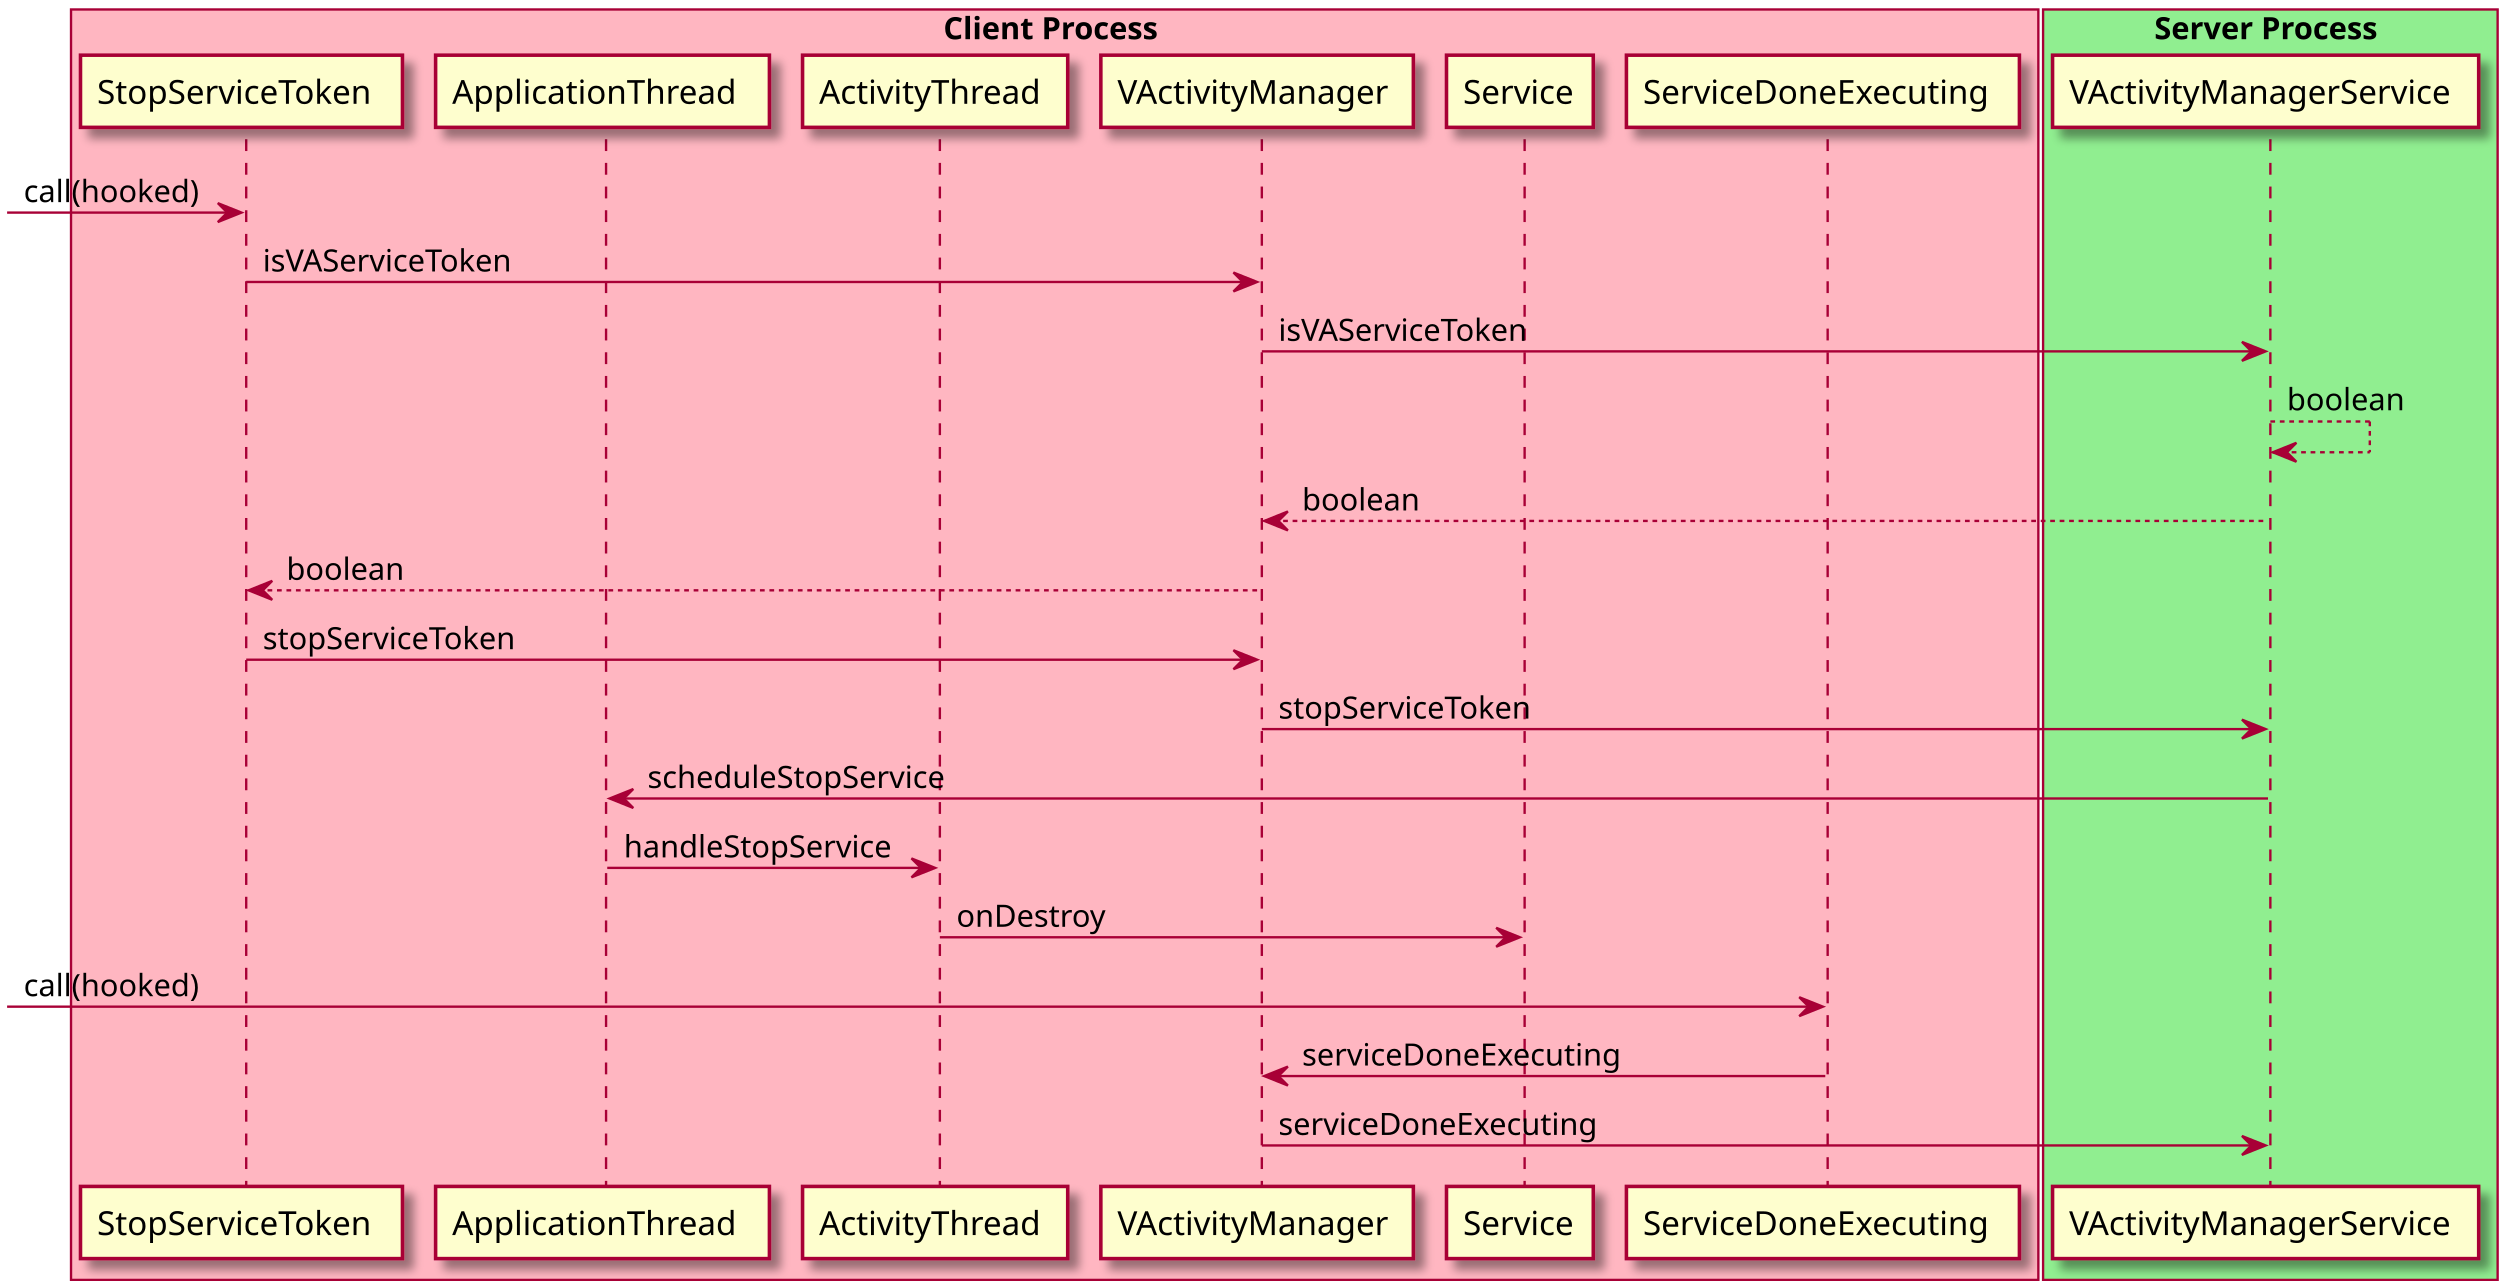
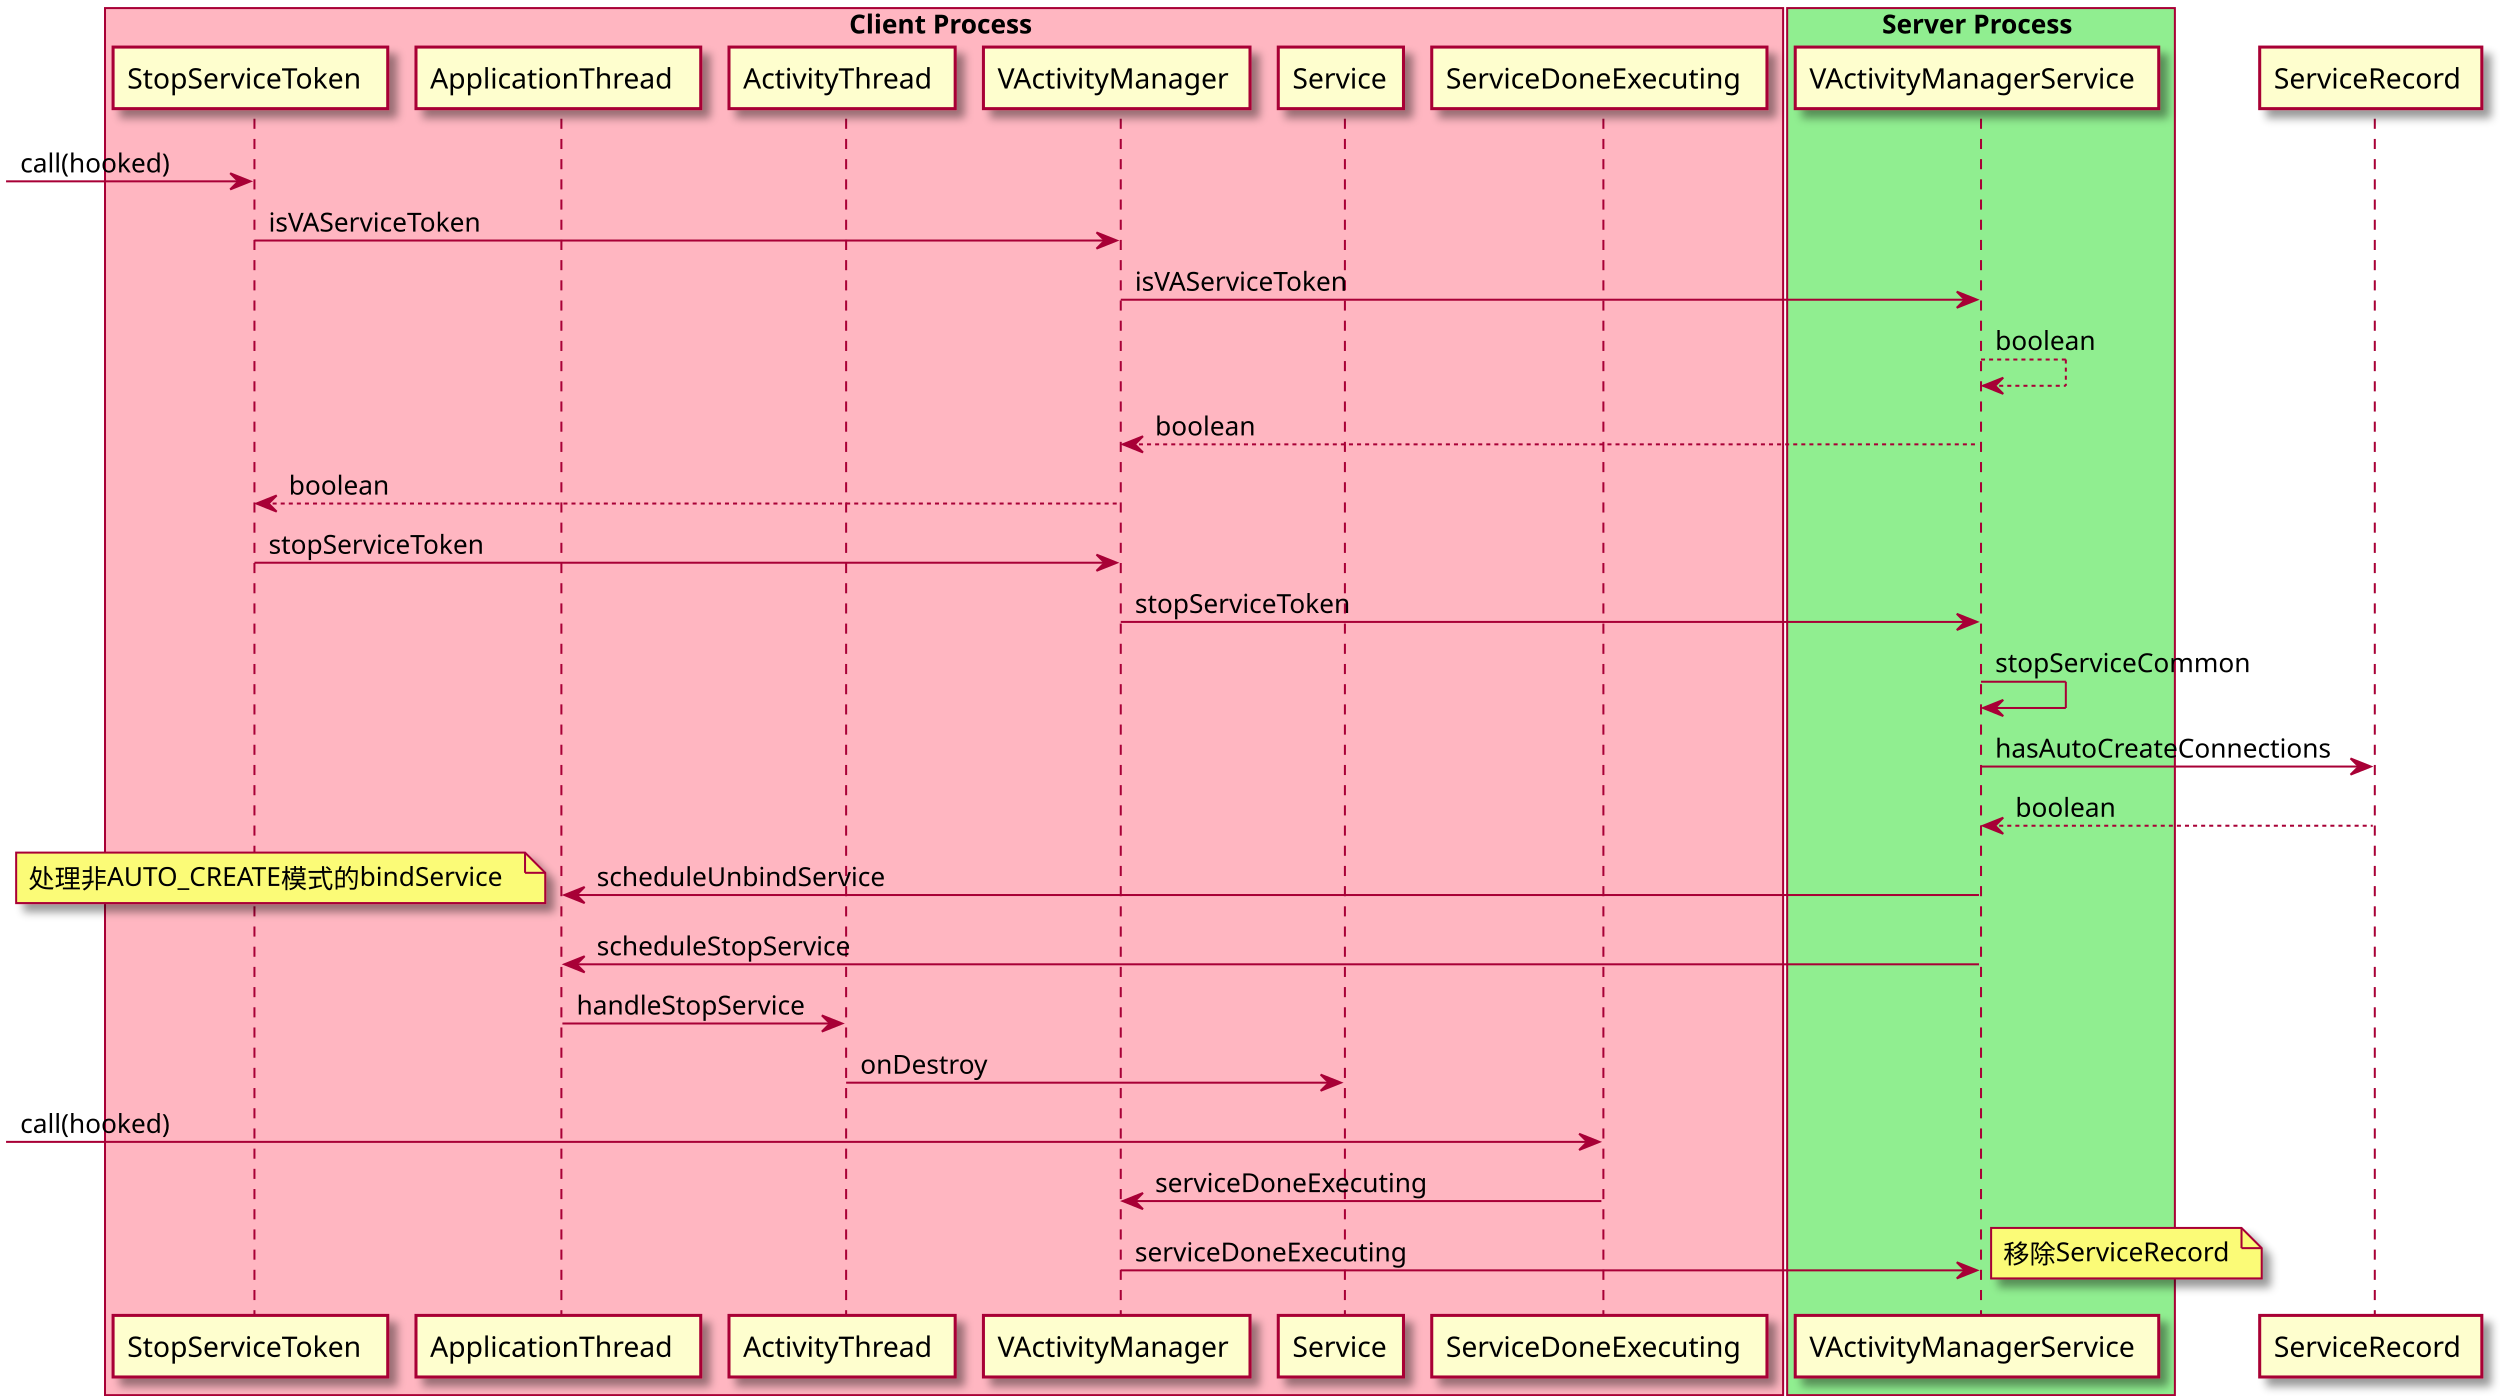
- <svg xmlns="http://www.w3.org/2000/svg" contentScriptType="application/ecmascript" contentStyleType="text/css" height="541px" preserveAspectRatio="none" style="width:1056px;height:541px;" version="1.1" viewBox="0 0 1056 541" width="1056px" zoomAndPan="magnify">
+ <svg xmlns="http://www.w3.org/2000/svg" contentScriptType="application/ecmascript" contentStyleType="text/css" height="691px" preserveAspectRatio="none" style="width:1238px;height:691px;" version="1.1" viewBox="0 0 1238 691" width="1238px" zoomAndPan="magnify">
  <defs>
-     <filter height="300%" id="f1ggjtgxkgv6xk" width="300%" x="-1" y="-1">
+     <filter height="300%" id="fz5vky1xtqs6e" width="300%" x="-1" y="-1">
      <feGaussianBlur result="blurOut" stdDeviation="2.0" />
      <feColorMatrix in="blurOut" result="blurOut2" type="matrix" values="0 0 0 0 0 0 0 0 0 0 0 0 0 0 0 0 0 0 .4 0" />
      <feOffset dx="4.0" dy="4.0" in="blurOut2" result="blurOut3" />
      <feBlend in="SourceGraphic" in2="blurOut3" mode="normal" />
    </filter>
  </defs>
  <g>
-     <rect fill="#FFB6C1" height="536.635" style="stroke: #A80036; stroke-width: 1.0;" width="831" x="30" y="4" />
-     <text fill="#000000" font-family="sans-serif" font-size="13" font-weight="bold" lengthAdjust="spacingAndGlyphs" textLength="94" x="398.5" y="16.568">Client Process</text>
-     <rect fill="#90EE90" height="536.635" style="stroke: #A80036; stroke-width: 1.0;" width="192" x="863" y="4" />
-     <text fill="#000000" font-family="sans-serif" font-size="13" font-weight="bold" lengthAdjust="spacingAndGlyphs" textLength="98" x="910" y="16.568">Server Process</text>
-     <line style="stroke: #A80036; stroke-width: 1.0; stroke-dasharray: 5.0,5.0;" x1="104" x2="104" y1="58.799" y2="502.147" />
-     <line style="stroke: #A80036; stroke-width: 1.0; stroke-dasharray: 5.0,5.0;" x1="256" x2="256" y1="58.799" y2="502.147" />
-     <line style="stroke: #A80036; stroke-width: 1.0; stroke-dasharray: 5.0,5.0;" x1="397" x2="397" y1="58.799" y2="502.147" />
-     <line style="stroke: #A80036; stroke-width: 1.0; stroke-dasharray: 5.0,5.0;" x1="533" x2="533" y1="58.799" y2="502.147" />
-     <line style="stroke: #A80036; stroke-width: 1.0; stroke-dasharray: 5.0,5.0;" x1="644" x2="644" y1="58.799" y2="502.147" />
-     <line style="stroke: #A80036; stroke-width: 1.0; stroke-dasharray: 5.0,5.0;" x1="772" x2="772" y1="58.799" y2="502.147" />
-     <line style="stroke: #A80036; stroke-width: 1.0; stroke-dasharray: 5.0,5.0;" x1="959" x2="959" y1="58.799" y2="502.147" />
-     <rect fill="#FEFECE" filter="url(#f1ggjtgxkgv6xk)" height="30.488" style="stroke: #A80036; stroke-width: 1.5;" width="136" x="34" y="23.311" />
-     <text fill="#000000" font-family="sans-serif" font-size="14" lengthAdjust="spacingAndGlyphs" textLength="122" x="41" y="43.846">StopServiceToken</text>
-     <rect fill="#FEFECE" filter="url(#f1ggjtgxkgv6xk)" height="30.488" style="stroke: #A80036; stroke-width: 1.5;" width="136" x="34" y="501.147" />
-     <text fill="#000000" font-family="sans-serif" font-size="14" lengthAdjust="spacingAndGlyphs" textLength="122" x="41" y="521.682">StopServiceToken</text>
-     <rect fill="#FEFECE" filter="url(#f1ggjtgxkgv6xk)" height="30.488" style="stroke: #A80036; stroke-width: 1.5;" width="141" x="184" y="23.311" />
-     <text fill="#000000" font-family="sans-serif" font-size="14" lengthAdjust="spacingAndGlyphs" textLength="127" x="191" y="43.846">ApplicationThread</text>
-     <rect fill="#FEFECE" filter="url(#f1ggjtgxkgv6xk)" height="30.488" style="stroke: #A80036; stroke-width: 1.5;" width="141" x="184" y="501.147" />
-     <text fill="#000000" font-family="sans-serif" font-size="14" lengthAdjust="spacingAndGlyphs" textLength="127" x="191" y="521.682">ApplicationThread</text>
-     <rect fill="#FEFECE" filter="url(#f1ggjtgxkgv6xk)" height="30.488" style="stroke: #A80036; stroke-width: 1.5;" width="112" x="339" y="23.311" />
-     <text fill="#000000" font-family="sans-serif" font-size="14" lengthAdjust="spacingAndGlyphs" textLength="98" x="346" y="43.846">ActivityThread</text>
-     <rect fill="#FEFECE" filter="url(#f1ggjtgxkgv6xk)" height="30.488" style="stroke: #A80036; stroke-width: 1.5;" width="112" x="339" y="501.147" />
-     <text fill="#000000" font-family="sans-serif" font-size="14" lengthAdjust="spacingAndGlyphs" textLength="98" x="346" y="521.682">ActivityThread</text>
-     <rect fill="#FEFECE" filter="url(#f1ggjtgxkgv6xk)" height="30.488" style="stroke: #A80036; stroke-width: 1.5;" width="132" x="465" y="23.311" />
-     <text fill="#000000" font-family="sans-serif" font-size="14" lengthAdjust="spacingAndGlyphs" textLength="118" x="472" y="43.846">VActivityManager</text>
-     <rect fill="#FEFECE" filter="url(#f1ggjtgxkgv6xk)" height="30.488" style="stroke: #A80036; stroke-width: 1.5;" width="132" x="465" y="501.147" />
-     <text fill="#000000" font-family="sans-serif" font-size="14" lengthAdjust="spacingAndGlyphs" textLength="118" x="472" y="521.682">VActivityManager</text>
-     <rect fill="#FEFECE" filter="url(#f1ggjtgxkgv6xk)" height="30.488" style="stroke: #A80036; stroke-width: 1.5;" width="62" x="611" y="23.311" />
-     <text fill="#000000" font-family="sans-serif" font-size="14" lengthAdjust="spacingAndGlyphs" textLength="48" x="618" y="43.846">Service</text>
-     <rect fill="#FEFECE" filter="url(#f1ggjtgxkgv6xk)" height="30.488" style="stroke: #A80036; stroke-width: 1.5;" width="62" x="611" y="501.147" />
-     <text fill="#000000" font-family="sans-serif" font-size="14" lengthAdjust="spacingAndGlyphs" textLength="48" x="618" y="521.682">Service</text>
-     <rect fill="#FEFECE" filter="url(#f1ggjtgxkgv6xk)" height="30.488" style="stroke: #A80036; stroke-width: 1.5;" width="166" x="687" y="23.311" />
-     <text fill="#000000" font-family="sans-serif" font-size="14" lengthAdjust="spacingAndGlyphs" textLength="152" x="694" y="43.846">ServiceDoneExecuting</text>
-     <rect fill="#FEFECE" filter="url(#f1ggjtgxkgv6xk)" height="30.488" style="stroke: #A80036; stroke-width: 1.5;" width="166" x="687" y="501.147" />
-     <text fill="#000000" font-family="sans-serif" font-size="14" lengthAdjust="spacingAndGlyphs" textLength="152" x="694" y="521.682">ServiceDoneExecuting</text>
-     <rect fill="#FEFECE" filter="url(#f1ggjtgxkgv6xk)" height="30.488" style="stroke: #A80036; stroke-width: 1.5;" width="180" x="867" y="23.311" />
-     <text fill="#000000" font-family="sans-serif" font-size="14" lengthAdjust="spacingAndGlyphs" textLength="166" x="874" y="43.846">VActivityManagerService</text>
-     <rect fill="#FEFECE" filter="url(#f1ggjtgxkgv6xk)" height="30.488" style="stroke: #A80036; stroke-width: 1.5;" width="180" x="867" y="501.147" />
-     <text fill="#000000" font-family="sans-serif" font-size="14" lengthAdjust="spacingAndGlyphs" textLength="166" x="874" y="521.682">VActivityManagerService</text>
-     <polygon fill="#A80036" points="92,85.799,102,89.799,92,93.799,96,89.799" style="stroke: #A80036; stroke-width: 1.0;" />
-     <line style="stroke: #A80036; stroke-width: 1.0;" x1="3" x2="98" y1="89.799" y2="89.799" />
+     <rect fill="#FFB6C1" height="686.877" style="stroke: #A80036; stroke-width: 1.0;" width="831" x="52" y="4" />
+     <text fill="#000000" font-family="sans-serif" font-size="13" font-weight="bold" lengthAdjust="spacingAndGlyphs" textLength="94" x="420.5" y="16.568">Client Process</text>
+     <rect fill="#90EE90" height="686.877" style="stroke: #A80036; stroke-width: 1.0;" width="192" x="885" y="4" />
+     <text fill="#000000" font-family="sans-serif" font-size="13" font-weight="bold" lengthAdjust="spacingAndGlyphs" textLength="98" x="932" y="16.568">Server Process</text>
+     <line style="stroke: #A80036; stroke-width: 1.0; stroke-dasharray: 5.0,5.0;" x1="126" x2="126" y1="58.799" y2="652.389" />
+     <line style="stroke: #A80036; stroke-width: 1.0; stroke-dasharray: 5.0,5.0;" x1="278" x2="278" y1="58.799" y2="652.389" />
+     <line style="stroke: #A80036; stroke-width: 1.0; stroke-dasharray: 5.0,5.0;" x1="419" x2="419" y1="58.799" y2="652.389" />
+     <line style="stroke: #A80036; stroke-width: 1.0; stroke-dasharray: 5.0,5.0;" x1="555" x2="555" y1="58.799" y2="652.389" />
+     <line style="stroke: #A80036; stroke-width: 1.0; stroke-dasharray: 5.0,5.0;" x1="666" x2="666" y1="58.799" y2="652.389" />
+     <line style="stroke: #A80036; stroke-width: 1.0; stroke-dasharray: 5.0,5.0;" x1="794" x2="794" y1="58.799" y2="652.389" />
+     <line style="stroke: #A80036; stroke-width: 1.0; stroke-dasharray: 5.0,5.0;" x1="981" x2="981" y1="58.799" y2="652.389" />
+     <line style="stroke: #A80036; stroke-width: 1.0; stroke-dasharray: 5.0,5.0;" x1="1176" x2="1176" y1="58.799" y2="652.389" />
+     <rect fill="#FEFECE" filter="url(#fz5vky1xtqs6e)" height="30.488" style="stroke: #A80036; stroke-width: 1.5;" width="136" x="56" y="23.311" />
+     <text fill="#000000" font-family="sans-serif" font-size="14" lengthAdjust="spacingAndGlyphs" textLength="122" x="63" y="43.846">StopServiceToken</text>
+     <rect fill="#FEFECE" filter="url(#fz5vky1xtqs6e)" height="30.488" style="stroke: #A80036; stroke-width: 1.5;" width="136" x="56" y="651.389" />
+     <text fill="#000000" font-family="sans-serif" font-size="14" lengthAdjust="spacingAndGlyphs" textLength="122" x="63" y="671.924">StopServiceToken</text>
+     <rect fill="#FEFECE" filter="url(#fz5vky1xtqs6e)" height="30.488" style="stroke: #A80036; stroke-width: 1.5;" width="141" x="206" y="23.311" />
+     <text fill="#000000" font-family="sans-serif" font-size="14" lengthAdjust="spacingAndGlyphs" textLength="127" x="213" y="43.846">ApplicationThread</text>
+     <rect fill="#FEFECE" filter="url(#fz5vky1xtqs6e)" height="30.488" style="stroke: #A80036; stroke-width: 1.5;" width="141" x="206" y="651.389" />
+     <text fill="#000000" font-family="sans-serif" font-size="14" lengthAdjust="spacingAndGlyphs" textLength="127" x="213" y="671.924">ApplicationThread</text>
+     <rect fill="#FEFECE" filter="url(#fz5vky1xtqs6e)" height="30.488" style="stroke: #A80036; stroke-width: 1.5;" width="112" x="361" y="23.311" />
+     <text fill="#000000" font-family="sans-serif" font-size="14" lengthAdjust="spacingAndGlyphs" textLength="98" x="368" y="43.846">ActivityThread</text>
+     <rect fill="#FEFECE" filter="url(#fz5vky1xtqs6e)" height="30.488" style="stroke: #A80036; stroke-width: 1.5;" width="112" x="361" y="651.389" />
+     <text fill="#000000" font-family="sans-serif" font-size="14" lengthAdjust="spacingAndGlyphs" textLength="98" x="368" y="671.924">ActivityThread</text>
+     <rect fill="#FEFECE" filter="url(#fz5vky1xtqs6e)" height="30.488" style="stroke: #A80036; stroke-width: 1.5;" width="132" x="487" y="23.311" />
+     <text fill="#000000" font-family="sans-serif" font-size="14" lengthAdjust="spacingAndGlyphs" textLength="118" x="494" y="43.846">VActivityManager</text>
+     <rect fill="#FEFECE" filter="url(#fz5vky1xtqs6e)" height="30.488" style="stroke: #A80036; stroke-width: 1.5;" width="132" x="487" y="651.389" />
+     <text fill="#000000" font-family="sans-serif" font-size="14" lengthAdjust="spacingAndGlyphs" textLength="118" x="494" y="671.924">VActivityManager</text>
+     <rect fill="#FEFECE" filter="url(#fz5vky1xtqs6e)" height="30.488" style="stroke: #A80036; stroke-width: 1.5;" width="62" x="633" y="23.311" />
+     <text fill="#000000" font-family="sans-serif" font-size="14" lengthAdjust="spacingAndGlyphs" textLength="48" x="640" y="43.846">Service</text>
+     <rect fill="#FEFECE" filter="url(#fz5vky1xtqs6e)" height="30.488" style="stroke: #A80036; stroke-width: 1.5;" width="62" x="633" y="651.389" />
+     <text fill="#000000" font-family="sans-serif" font-size="14" lengthAdjust="spacingAndGlyphs" textLength="48" x="640" y="671.924">Service</text>
+     <rect fill="#FEFECE" filter="url(#fz5vky1xtqs6e)" height="30.488" style="stroke: #A80036; stroke-width: 1.5;" width="166" x="709" y="23.311" />
+     <text fill="#000000" font-family="sans-serif" font-size="14" lengthAdjust="spacingAndGlyphs" textLength="152" x="716" y="43.846">ServiceDoneExecuting</text>
+     <rect fill="#FEFECE" filter="url(#fz5vky1xtqs6e)" height="30.488" style="stroke: #A80036; stroke-width: 1.5;" width="166" x="709" y="651.389" />
+     <text fill="#000000" font-family="sans-serif" font-size="14" lengthAdjust="spacingAndGlyphs" textLength="152" x="716" y="671.924">ServiceDoneExecuting</text>
+     <rect fill="#FEFECE" filter="url(#fz5vky1xtqs6e)" height="30.488" style="stroke: #A80036; stroke-width: 1.5;" width="180" x="889" y="23.311" />
+     <text fill="#000000" font-family="sans-serif" font-size="14" lengthAdjust="spacingAndGlyphs" textLength="166" x="896" y="43.846">VActivityManagerService</text>
+     <rect fill="#FEFECE" filter="url(#fz5vky1xtqs6e)" height="30.488" style="stroke: #A80036; stroke-width: 1.5;" width="180" x="889" y="651.389" />
+     <text fill="#000000" font-family="sans-serif" font-size="14" lengthAdjust="spacingAndGlyphs" textLength="166" x="896" y="671.924">VActivityManagerService</text>
+     <rect fill="#FEFECE" filter="url(#fz5vky1xtqs6e)" height="30.488" style="stroke: #A80036; stroke-width: 1.5;" width="110" x="1119" y="23.311" />
+     <text fill="#000000" font-family="sans-serif" font-size="14" lengthAdjust="spacingAndGlyphs" textLength="96" x="1126" y="43.846">ServiceRecord</text>
+     <rect fill="#FEFECE" filter="url(#fz5vky1xtqs6e)" height="30.488" style="stroke: #A80036; stroke-width: 1.5;" width="110" x="1119" y="651.389" />
+     <text fill="#000000" font-family="sans-serif" font-size="14" lengthAdjust="spacingAndGlyphs" textLength="96" x="1126" y="671.924">ServiceRecord</text>
+     <polygon fill="#A80036" points="114,85.799,124,89.799,114,93.799,118,89.799" style="stroke: #A80036; stroke-width: 1.0;" />
+     <line style="stroke: #A80036; stroke-width: 1.0;" x1="3" x2="120" y1="89.799" y2="89.799" />
    <text fill="#000000" font-family="sans-serif" font-size="13" lengthAdjust="spacingAndGlyphs" textLength="77" x="10" y="85.367">call(hooked)</text>
-     <polygon fill="#A80036" points="521,115.109,531,119.109,521,123.109,525,119.109" style="stroke: #A80036; stroke-width: 1.0;" />
-     <line style="stroke: #A80036; stroke-width: 1.0;" x1="104" x2="527" y1="119.109" y2="119.109" />
-     <text fill="#000000" font-family="sans-serif" font-size="13" lengthAdjust="spacingAndGlyphs" textLength="111" x="111" y="114.678">isVAServiceToken</text>
-     <polygon fill="#A80036" points="947,144.42,957,148.42,947,152.42,951,148.42" style="stroke: #A80036; stroke-width: 1.0;" />
-     <line style="stroke: #A80036; stroke-width: 1.0;" x1="533" x2="953" y1="148.42" y2="148.42" />
-     <text fill="#000000" font-family="sans-serif" font-size="13" lengthAdjust="spacingAndGlyphs" textLength="111" x="540" y="143.988">isVAServiceToken</text>
-     <line style="stroke: #A80036; stroke-width: 1.0; stroke-dasharray: 2.0,2.0;" x1="959" x2="1001" y1="178.041" y2="178.041" />
-     <line style="stroke: #A80036; stroke-width: 1.0; stroke-dasharray: 2.0,2.0;" x1="1001" x2="1001" y1="178.041" y2="191.041" />
-     <line style="stroke: #A80036; stroke-width: 1.0; stroke-dasharray: 2.0,2.0;" x1="960" x2="1001" y1="191.041" y2="191.041" />
-     <polygon fill="#A80036" points="970,187.041,960,191.041,970,195.041,966,191.041" style="stroke: #A80036; stroke-width: 1.0;" />
-     <text fill="#000000" font-family="sans-serif" font-size="13" lengthAdjust="spacingAndGlyphs" textLength="50" x="966" y="173.299">boolean</text>
-     <polygon fill="#A80036" points="544,216.041,534,220.041,544,224.041,540,220.041" style="stroke: #A80036; stroke-width: 1.0;" />
-     <line style="stroke: #A80036; stroke-width: 1.0; stroke-dasharray: 2.0,2.0;" x1="538" x2="958" y1="220.041" y2="220.041" />
-     <text fill="#000000" font-family="sans-serif" font-size="13" lengthAdjust="spacingAndGlyphs" textLength="50" x="550" y="215.609">boolean</text>
-     <polygon fill="#A80036" points="115,245.352,105,249.352,115,253.352,111,249.352" style="stroke: #A80036; stroke-width: 1.0;" />
-     <line style="stroke: #A80036; stroke-width: 1.0; stroke-dasharray: 2.0,2.0;" x1="109" x2="532" y1="249.352" y2="249.352" />
-     <text fill="#000000" font-family="sans-serif" font-size="13" lengthAdjust="spacingAndGlyphs" textLength="50" x="121" y="244.92">boolean</text>
-     <polygon fill="#A80036" points="521,274.662,531,278.662,521,282.662,525,278.662" style="stroke: #A80036; stroke-width: 1.0;" />
-     <line style="stroke: #A80036; stroke-width: 1.0;" x1="104" x2="527" y1="278.662" y2="278.662" />
-     <text fill="#000000" font-family="sans-serif" font-size="13" lengthAdjust="spacingAndGlyphs" textLength="111" x="111" y="274.231">stopServiceToken</text>
-     <polygon fill="#A80036" points="947,303.973,957,307.973,947,311.973,951,307.973" style="stroke: #A80036; stroke-width: 1.0;" />
-     <line style="stroke: #A80036; stroke-width: 1.0;" x1="533" x2="953" y1="307.973" y2="307.973" />
-     <text fill="#000000" font-family="sans-serif" font-size="13" lengthAdjust="spacingAndGlyphs" textLength="111" x="540" y="303.541">stopServiceToken</text>
-     <polygon fill="#A80036" points="267.5,333.283,257.5,337.283,267.5,341.283,263.5,337.283" style="stroke: #A80036; stroke-width: 1.0;" />
-     <line style="stroke: #A80036; stroke-width: 1.0;" x1="261.5" x2="958" y1="337.283" y2="337.283" />
-     <text fill="#000000" font-family="sans-serif" font-size="13" lengthAdjust="spacingAndGlyphs" textLength="128" x="273.5" y="332.852">scheduleStopService</text>
-     <polygon fill="#A80036" points="385,362.594,395,366.594,385,370.594,389,366.594" style="stroke: #A80036; stroke-width: 1.0;" />
-     <line style="stroke: #A80036; stroke-width: 1.0;" x1="256.5" x2="391" y1="366.594" y2="366.594" />
-     <text fill="#000000" font-family="sans-serif" font-size="13" lengthAdjust="spacingAndGlyphs" textLength="114" x="263.5" y="362.162">handleStopService</text>
-     <polygon fill="#A80036" points="632,391.904,642,395.904,632,399.904,636,395.904" style="stroke: #A80036; stroke-width: 1.0;" />
-     <line style="stroke: #A80036; stroke-width: 1.0;" x1="397" x2="638" y1="395.904" y2="395.904" />
-     <text fill="#000000" font-family="sans-serif" font-size="13" lengthAdjust="spacingAndGlyphs" textLength="65" x="404" y="391.473">onDestroy</text>
-     <polygon fill="#A80036" points="760,421.215,770,425.215,760,429.215,764,425.215" style="stroke: #A80036; stroke-width: 1.0;" />
-     <line style="stroke: #A80036; stroke-width: 1.0;" x1="3" x2="766" y1="425.215" y2="425.215" />
-     <text fill="#000000" font-family="sans-serif" font-size="13" lengthAdjust="spacingAndGlyphs" textLength="77" x="10" y="420.783">call(hooked)</text>
-     <polygon fill="#A80036" points="544,450.525,534,454.525,544,458.525,540,454.525" style="stroke: #A80036; stroke-width: 1.0;" />
-     <line style="stroke: #A80036; stroke-width: 1.0;" x1="538" x2="771" y1="454.525" y2="454.525" />
-     <text fill="#000000" font-family="sans-serif" font-size="13" lengthAdjust="spacingAndGlyphs" textLength="139" x="550" y="450.094">serviceDoneExecuting</text>
-     <polygon fill="#A80036" points="947,479.836,957,483.836,947,487.836,951,483.836" style="stroke: #A80036; stroke-width: 1.0;" />
-     <line style="stroke: #A80036; stroke-width: 1.0;" x1="533" x2="953" y1="483.836" y2="483.836" />
-     <text fill="#000000" font-family="sans-serif" font-size="13" lengthAdjust="spacingAndGlyphs" textLength="139" x="540" y="479.404">serviceDoneExecuting</text>
+     <polygon fill="#A80036" points="543,115.109,553,119.109,543,123.109,547,119.109" style="stroke: #A80036; stroke-width: 1.0;" />
+     <line style="stroke: #A80036; stroke-width: 1.0;" x1="126" x2="549" y1="119.109" y2="119.109" />
+     <text fill="#000000" font-family="sans-serif" font-size="13" lengthAdjust="spacingAndGlyphs" textLength="111" x="133" y="114.678">isVAServiceToken</text>
+     <polygon fill="#A80036" points="969,144.42,979,148.42,969,152.42,973,148.42" style="stroke: #A80036; stroke-width: 1.0;" />
+     <line style="stroke: #A80036; stroke-width: 1.0;" x1="555" x2="975" y1="148.42" y2="148.42" />
+     <text fill="#000000" font-family="sans-serif" font-size="13" lengthAdjust="spacingAndGlyphs" textLength="111" x="562" y="143.988">isVAServiceToken</text>
+     <line style="stroke: #A80036; stroke-width: 1.0; stroke-dasharray: 2.0,2.0;" x1="981" x2="1023" y1="178.041" y2="178.041" />
+     <line style="stroke: #A80036; stroke-width: 1.0; stroke-dasharray: 2.0,2.0;" x1="1023" x2="1023" y1="178.041" y2="191.041" />
+     <line style="stroke: #A80036; stroke-width: 1.0; stroke-dasharray: 2.0,2.0;" x1="982" x2="1023" y1="191.041" y2="191.041" />
+     <polygon fill="#A80036" points="992,187.041,982,191.041,992,195.041,988,191.041" style="stroke: #A80036; stroke-width: 1.0;" />
+     <text fill="#000000" font-family="sans-serif" font-size="13" lengthAdjust="spacingAndGlyphs" textLength="50" x="988" y="173.299">boolean</text>
+     <polygon fill="#A80036" points="566,216.041,556,220.041,566,224.041,562,220.041" style="stroke: #A80036; stroke-width: 1.0;" />
+     <line style="stroke: #A80036; stroke-width: 1.0; stroke-dasharray: 2.0,2.0;" x1="560" x2="980" y1="220.041" y2="220.041" />
+     <text fill="#000000" font-family="sans-serif" font-size="13" lengthAdjust="spacingAndGlyphs" textLength="50" x="572" y="215.609">boolean</text>
+     <polygon fill="#A80036" points="137,245.352,127,249.352,137,253.352,133,249.352" style="stroke: #A80036; stroke-width: 1.0;" />
+     <line style="stroke: #A80036; stroke-width: 1.0; stroke-dasharray: 2.0,2.0;" x1="131" x2="554" y1="249.352" y2="249.352" />
+     <text fill="#000000" font-family="sans-serif" font-size="13" lengthAdjust="spacingAndGlyphs" textLength="50" x="143" y="244.92">boolean</text>
+     <polygon fill="#A80036" points="543,274.662,553,278.662,543,282.662,547,278.662" style="stroke: #A80036; stroke-width: 1.0;" />
+     <line style="stroke: #A80036; stroke-width: 1.0;" x1="126" x2="549" y1="278.662" y2="278.662" />
+     <text fill="#000000" font-family="sans-serif" font-size="13" lengthAdjust="spacingAndGlyphs" textLength="111" x="133" y="274.231">stopServiceToken</text>
+     <polygon fill="#A80036" points="969,303.973,979,307.973,969,311.973,973,307.973" style="stroke: #A80036; stroke-width: 1.0;" />
+     <line style="stroke: #A80036; stroke-width: 1.0;" x1="555" x2="975" y1="307.973" y2="307.973" />
+     <text fill="#000000" font-family="sans-serif" font-size="13" lengthAdjust="spacingAndGlyphs" textLength="111" x="562" y="303.541">stopServiceToken</text>
+     <line style="stroke: #A80036; stroke-width: 1.0;" x1="981" x2="1023" y1="337.594" y2="337.594" />
+     <line style="stroke: #A80036; stroke-width: 1.0;" x1="1023" x2="1023" y1="337.594" y2="350.594" />
+     <line style="stroke: #A80036; stroke-width: 1.0;" x1="982" x2="1023" y1="350.594" y2="350.594" />
+     <polygon fill="#A80036" points="992,346.594,982,350.594,992,354.594,988,350.594" style="stroke: #A80036; stroke-width: 1.0;" />
+     <text fill="#000000" font-family="sans-serif" font-size="13" lengthAdjust="spacingAndGlyphs" textLength="129" x="988" y="332.852">stopServiceCommon</text>
+     <polygon fill="#A80036" points="1164,375.594,1174,379.594,1164,383.594,1168,379.594" style="stroke: #A80036; stroke-width: 1.0;" />
+     <line style="stroke: #A80036; stroke-width: 1.0;" x1="981" x2="1170" y1="379.594" y2="379.594" />
+     <text fill="#000000" font-family="sans-serif" font-size="13" lengthAdjust="spacingAndGlyphs" textLength="171" x="988" y="375.162">hasAutoCreateConnections</text>
+     <polygon fill="#A80036" points="992,404.904,982,408.904,992,412.904,988,408.904" style="stroke: #A80036; stroke-width: 1.0;" />
+     <line style="stroke: #A80036; stroke-width: 1.0; stroke-dasharray: 2.0,2.0;" x1="986" x2="1175" y1="408.904" y2="408.904" />
+     <text fill="#000000" font-family="sans-serif" font-size="13" lengthAdjust="spacingAndGlyphs" textLength="50" x="998" y="404.473">boolean</text>
+     <polygon fill="#A80036" points="289.5,439.215,279.5,443.215,289.5,447.215,285.5,443.215" style="stroke: #A80036; stroke-width: 1.0;" />
+     <line style="stroke: #A80036; stroke-width: 1.0;" x1="283.5" x2="980" y1="443.215" y2="443.215" />
+     <text fill="#000000" font-family="sans-serif" font-size="13" lengthAdjust="spacingAndGlyphs" textLength="145" x="295.5" y="438.783">scheduleUnbindService</text>
+     <polygon fill="#FBFB77" filter="url(#fz5vky1xtqs6e)" points="8,422.215,8,447.215,270,447.215,270,432.215,260,422.215,8,422.215" style="stroke: #A80036; stroke-width: 1.0;" />
+     <line style="stroke: #A80036; stroke-width: 1.0;" x1="260" x2="260" y1="422.215" y2="432.215" />
+     <line style="stroke: #A80036; stroke-width: 1.0;" x1="270" x2="260" y1="432.215" y2="432.215" />
+     <text fill="#000000" font-family="sans-serif" font-size="13" lengthAdjust="spacingAndGlyphs" textLength="241" x="14" y="439.783">处理非AUTO_CREATE模式的bindService</text>
+     <polygon fill="#A80036" points="289.5,473.525,279.5,477.525,289.5,481.525,285.5,477.525" style="stroke: #A80036; stroke-width: 1.0;" />
+     <line style="stroke: #A80036; stroke-width: 1.0;" x1="283.5" x2="980" y1="477.525" y2="477.525" />
+     <text fill="#000000" font-family="sans-serif" font-size="13" lengthAdjust="spacingAndGlyphs" textLength="128" x="295.5" y="473.094">scheduleStopService</text>
+     <polygon fill="#A80036" points="407,502.836,417,506.836,407,510.836,411,506.836" style="stroke: #A80036; stroke-width: 1.0;" />
+     <line style="stroke: #A80036; stroke-width: 1.0;" x1="278.5" x2="413" y1="506.836" y2="506.836" />
+     <text fill="#000000" font-family="sans-serif" font-size="13" lengthAdjust="spacingAndGlyphs" textLength="114" x="285.5" y="502.404">handleStopService</text>
+     <polygon fill="#A80036" points="654,532.146,664,536.146,654,540.146,658,536.146" style="stroke: #A80036; stroke-width: 1.0;" />
+     <line style="stroke: #A80036; stroke-width: 1.0;" x1="419" x2="660" y1="536.146" y2="536.146" />
+     <text fill="#000000" font-family="sans-serif" font-size="13" lengthAdjust="spacingAndGlyphs" textLength="65" x="426" y="531.715">onDestroy</text>
+     <polygon fill="#A80036" points="782,561.457,792,565.457,782,569.457,786,565.457" style="stroke: #A80036; stroke-width: 1.0;" />
+     <line style="stroke: #A80036; stroke-width: 1.0;" x1="3" x2="788" y1="565.457" y2="565.457" />
+     <text fill="#000000" font-family="sans-serif" font-size="13" lengthAdjust="spacingAndGlyphs" textLength="77" x="10" y="561.025">call(hooked)</text>
+     <polygon fill="#A80036" points="566,590.768,556,594.768,566,598.768,562,594.768" style="stroke: #A80036; stroke-width: 1.0;" />
+     <line style="stroke: #A80036; stroke-width: 1.0;" x1="560" x2="793" y1="594.768" y2="594.768" />
+     <text fill="#000000" font-family="sans-serif" font-size="13" lengthAdjust="spacingAndGlyphs" textLength="139" x="572" y="590.336">serviceDoneExecuting</text>
+     <polygon fill="#A80036" points="969,625.078,979,629.078,969,633.078,973,629.078" style="stroke: #A80036; stroke-width: 1.0;" />
+     <line style="stroke: #A80036; stroke-width: 1.0;" x1="555" x2="975" y1="629.078" y2="629.078" />
+     <text fill="#000000" font-family="sans-serif" font-size="13" lengthAdjust="spacingAndGlyphs" textLength="139" x="562" y="624.646">serviceDoneExecuting</text>
+     <polygon fill="#FBFB77" filter="url(#fz5vky1xtqs6e)" points="986,608.078,986,633.078,1120,633.078,1120,618.078,1110,608.078,986,608.078" style="stroke: #A80036; stroke-width: 1.0;" />
+     <line style="stroke: #A80036; stroke-width: 1.0;" x1="1110" x2="1110" y1="608.078" y2="618.078" />
+     <line style="stroke: #A80036; stroke-width: 1.0;" x1="1120" x2="1110" y1="618.078" y2="618.078" />
+     <text fill="#000000" font-family="sans-serif" font-size="13" lengthAdjust="spacingAndGlyphs" textLength="113" x="992" y="625.646">移除ServiceRecord</text>
  </g>
</svg>
